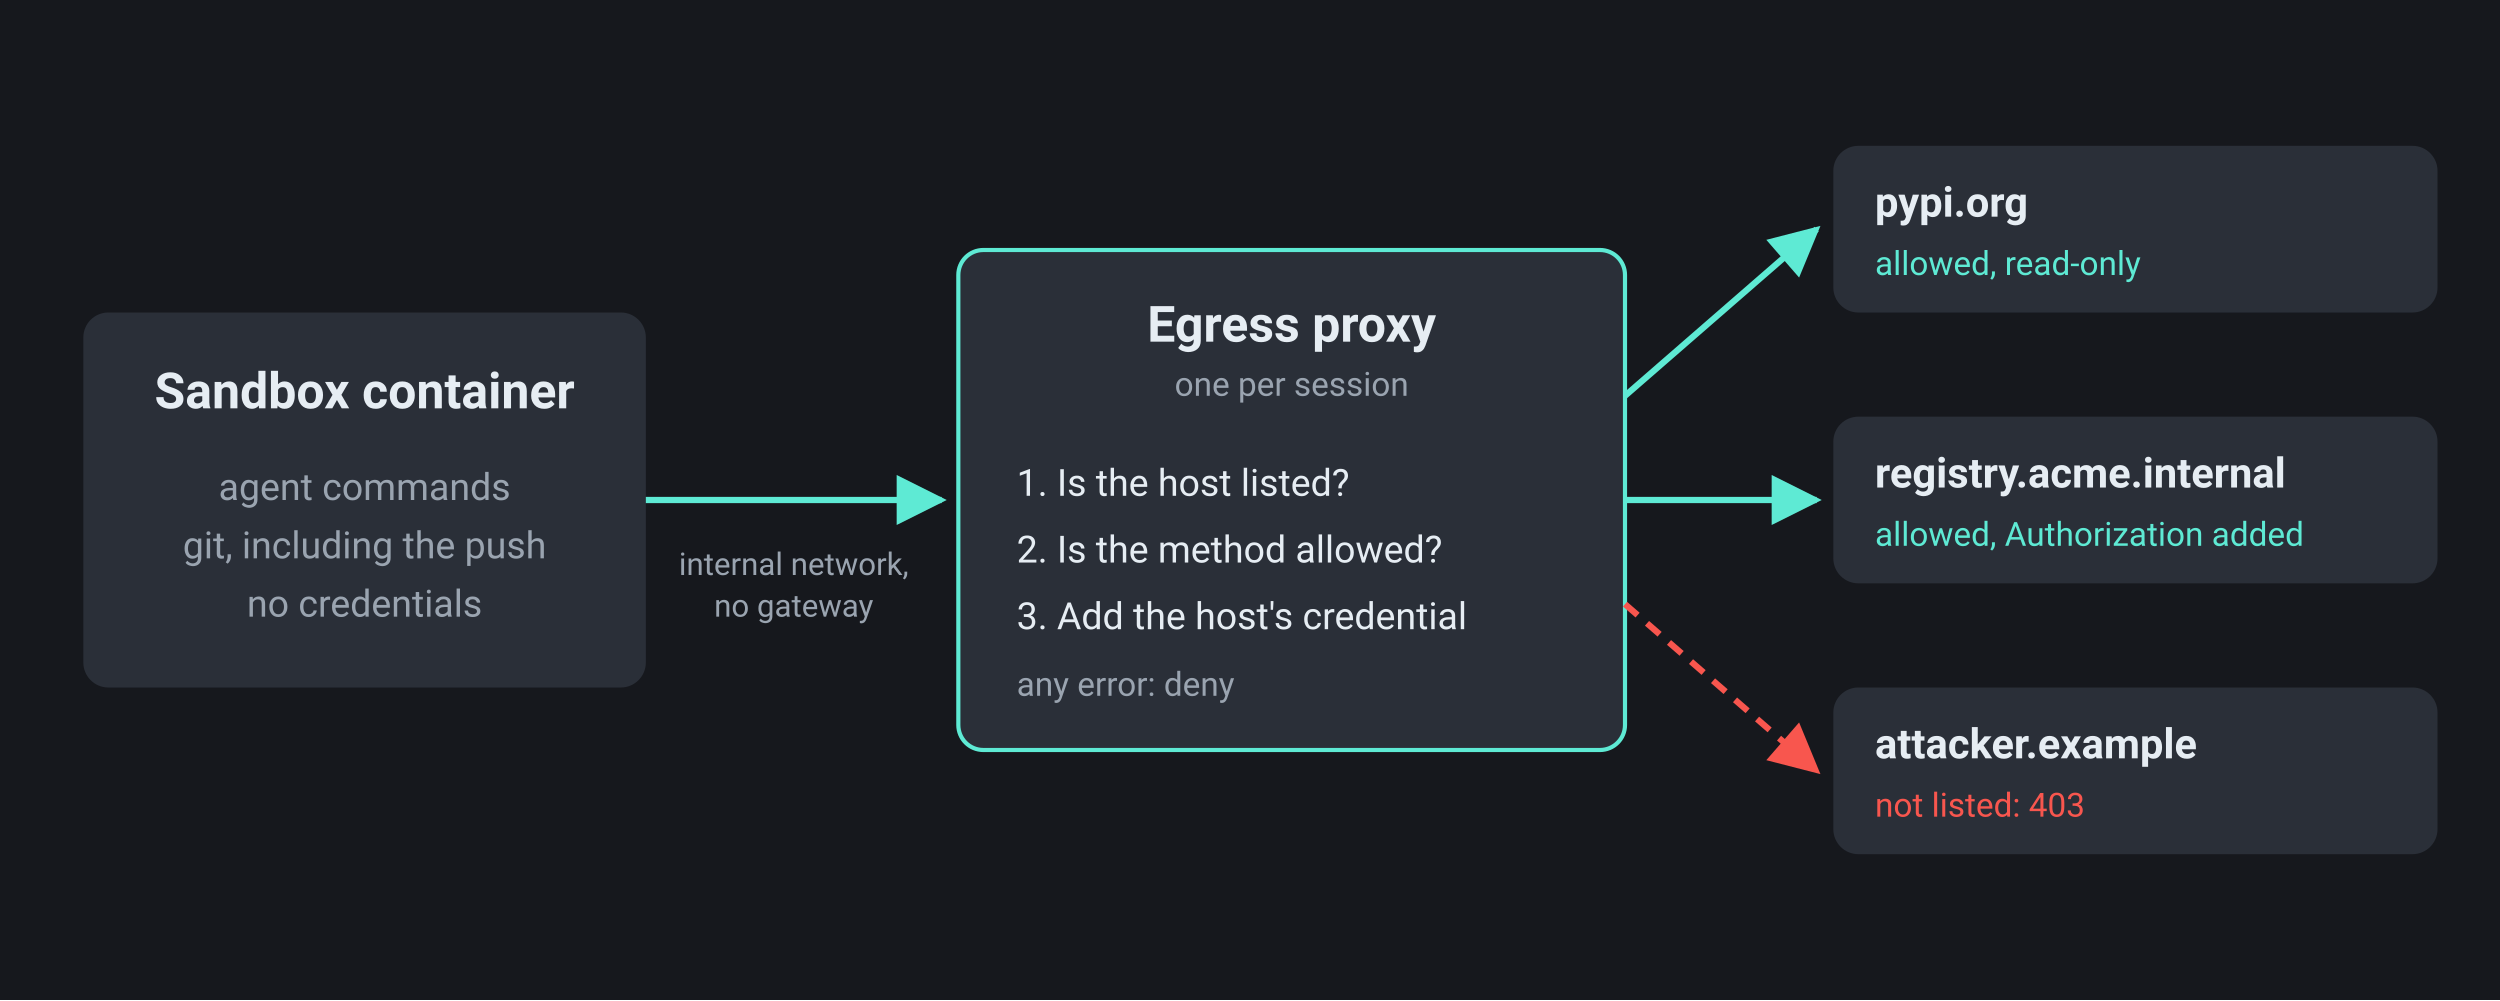
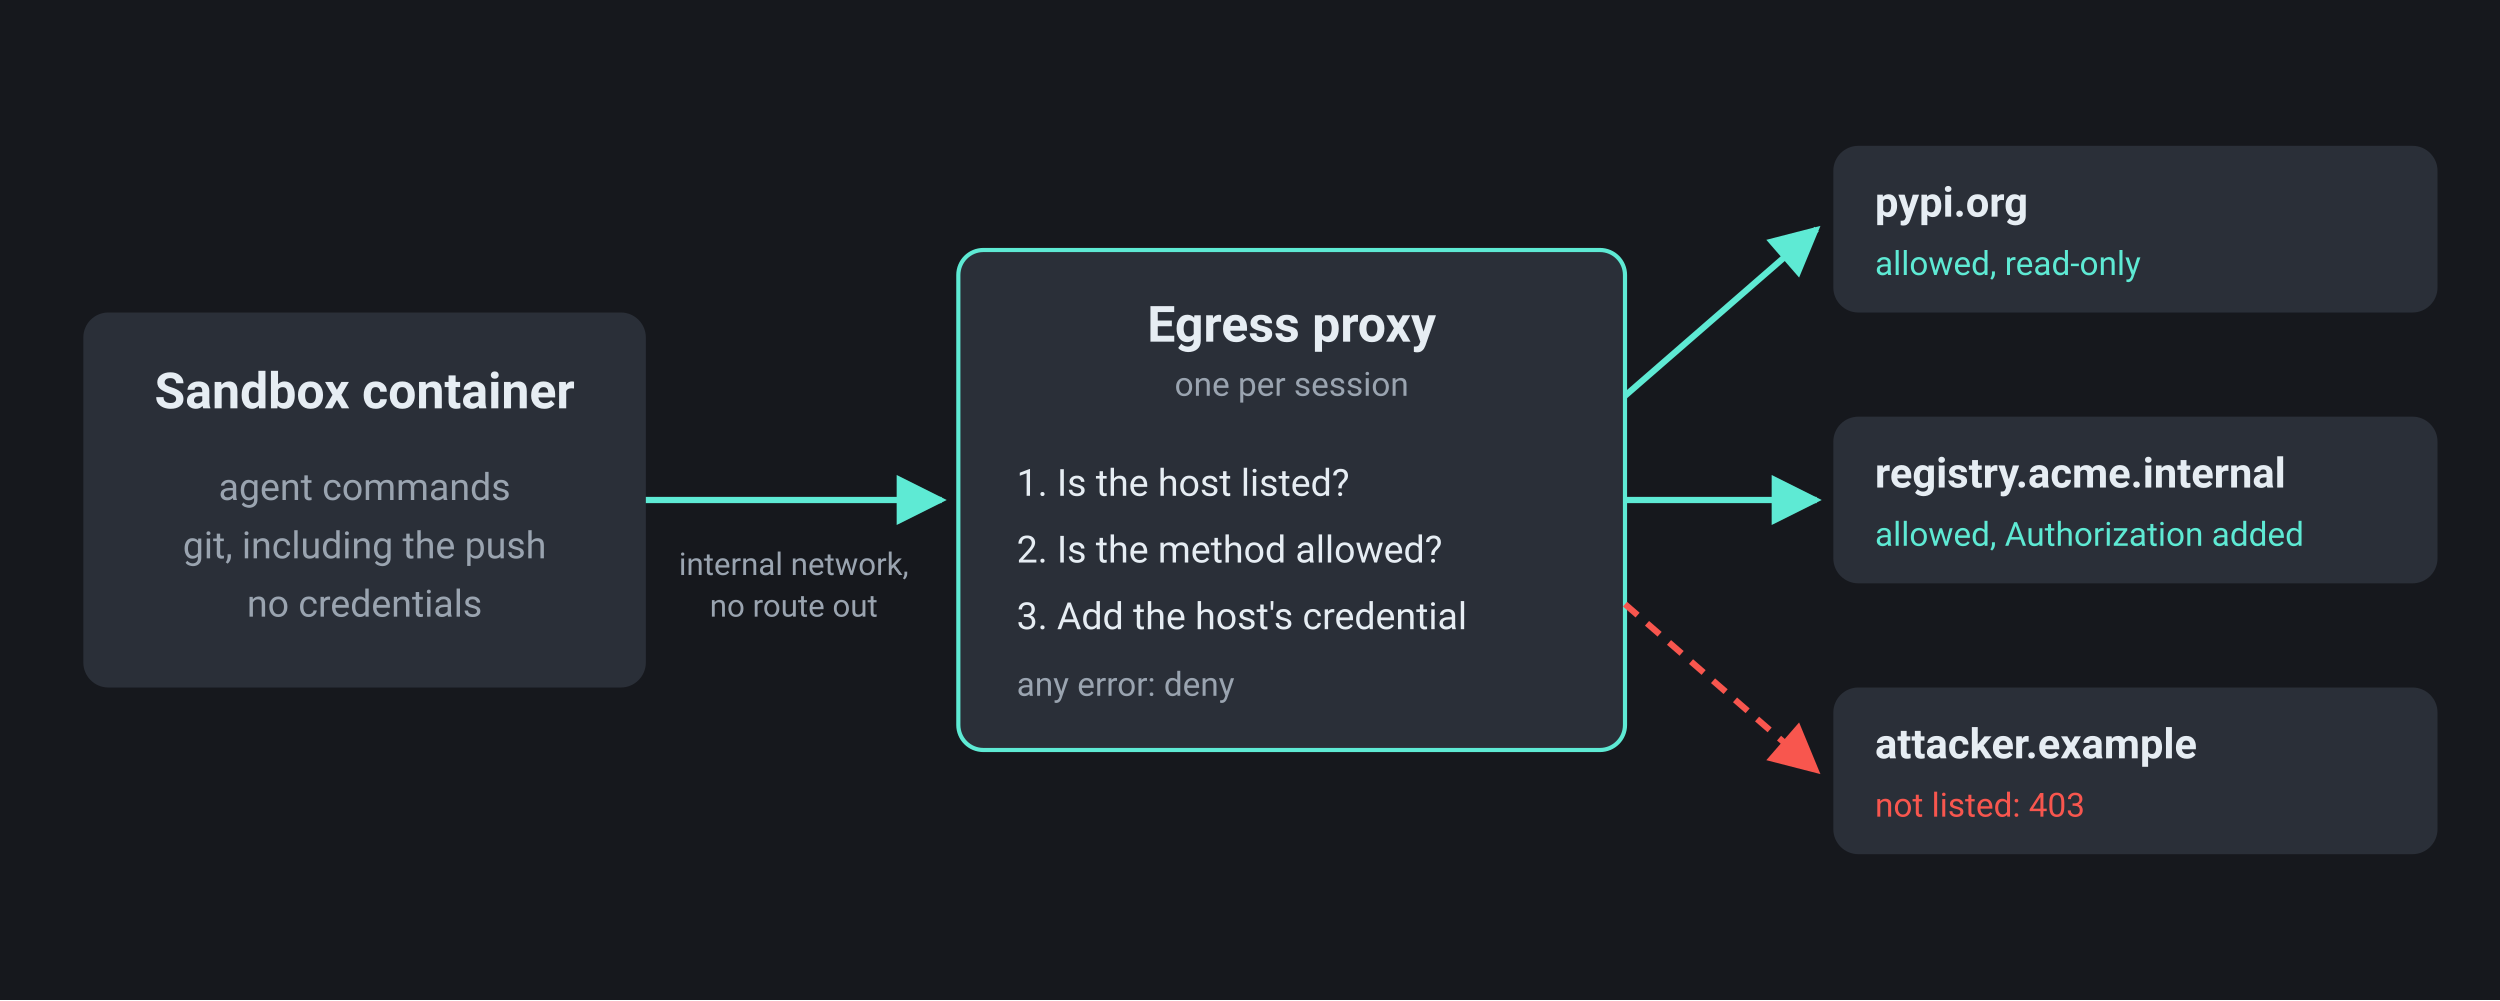
<svg xmlns="http://www.w3.org/2000/svg" width="1200" height="480" viewBox="0 0 1200 480" font-family="ui-sans-serif, system-ui, -apple-system, Segoe UI, Roboto, sans-serif">
  <defs>
    <marker id="ok" viewBox="0 0 10 10" refX="9" refY="5" markerWidth="8" markerHeight="8" orient="auto">
      <path d="M0 0L10 5L0 10z" fill="#5eead4" />
    </marker>
    <marker id="no" viewBox="0 0 10 10" refX="9" refY="5" markerWidth="8" markerHeight="8" orient="auto">
      <path d="M0 0L10 5L0 10z" fill="#f8564e" />
    </marker>
  </defs>
  <rect width="1200" height="480" fill="#16181d" />
  <rect x="40" y="150" width="270" height="180" rx="12" fill="#2a2f38" />
  <text x="175" y="196" fill="#e6edf3" font-size="24" font-weight="600" text-anchor="middle">Sandbox container</text>
  <text x="175" y="240" fill="#9aa4b0" font-size="18" text-anchor="middle">agent commands</text>
  <text x="175" y="268" fill="#9aa4b0" font-size="18" text-anchor="middle">git, including the push</text>
  <text x="175" y="296" fill="#9aa4b0" font-size="18" text-anchor="middle">no credentials</text>
  <line x1="310" y1="240" x2="452" y2="240" stroke="#5eead4" stroke-width="3" marker-end="url(#ok)" />
  <text x="381" y="276" fill="#9aa4b0" font-size="15" text-anchor="middle">internal network,</text>
-   <text x="381" y="296" fill="#9aa4b0" font-size="15" text-anchor="middle">no gateway</text>
+   <text x="381" y="296" fill="#9aa4b0" font-size="15" text-anchor="middle">no route out</text>
  <rect x="460" y="120" width="320" height="240" rx="12" fill="#2a2f38" stroke="#5eead4" stroke-width="2" />
  <text x="620" y="164" fill="#e6edf3" font-size="24" font-weight="600" text-anchor="middle">Egress proxy</text>
  <text x="620" y="190" fill="#9aa4b0" font-size="16" text-anchor="middle">one per session</text>
  <text x="488" y="238" fill="#e6edf3" font-size="18">1. Is the host listed?</text>
  <text x="488" y="270" fill="#e6edf3" font-size="18">2. Is the method allowed?</text>
  <text x="488" y="302" fill="#e6edf3" font-size="18">3. Add the host's credential</text>
  <text x="488" y="334" fill="#9aa4b0" font-size="16">any error: deny</text>
  <line x1="780" y1="190" x2="872" y2="110" stroke="#5eead4" stroke-width="3" marker-end="url(#ok)" />
  <line x1="780" y1="240" x2="872" y2="240" stroke="#5eead4" stroke-width="3" marker-end="url(#ok)" />
  <line x1="780" y1="290" x2="872" y2="370" stroke="#f8564e" stroke-width="3" stroke-dasharray="8 6" marker-end="url(#no)" />
  <rect x="880" y="70" width="290" height="80" rx="12" fill="#2a2f38" />
  <text x="900" y="104" fill="#e6edf3" font-size="20" font-weight="600">pypi.org</text>
  <text x="900" y="132" fill="#5eead4" font-size="16">allowed, read-only</text>
  <rect x="880" y="200" width="290" height="80" rx="12" fill="#2a2f38" />
  <text x="900" y="234" fill="#e6edf3" font-size="20" font-weight="600">registry.acme.internal</text>
  <text x="900" y="262" fill="#5eead4" font-size="16">allowed, Authorization added</text>
  <rect x="880" y="330" width="290" height="80" rx="12" fill="#2a2f38" />
  <text x="900" y="364" fill="#e6edf3" font-size="20" font-weight="600">attacker.example</text>
  <text x="900" y="392" fill="#f8564e" font-size="16">not listed: 403</text>
</svg>
